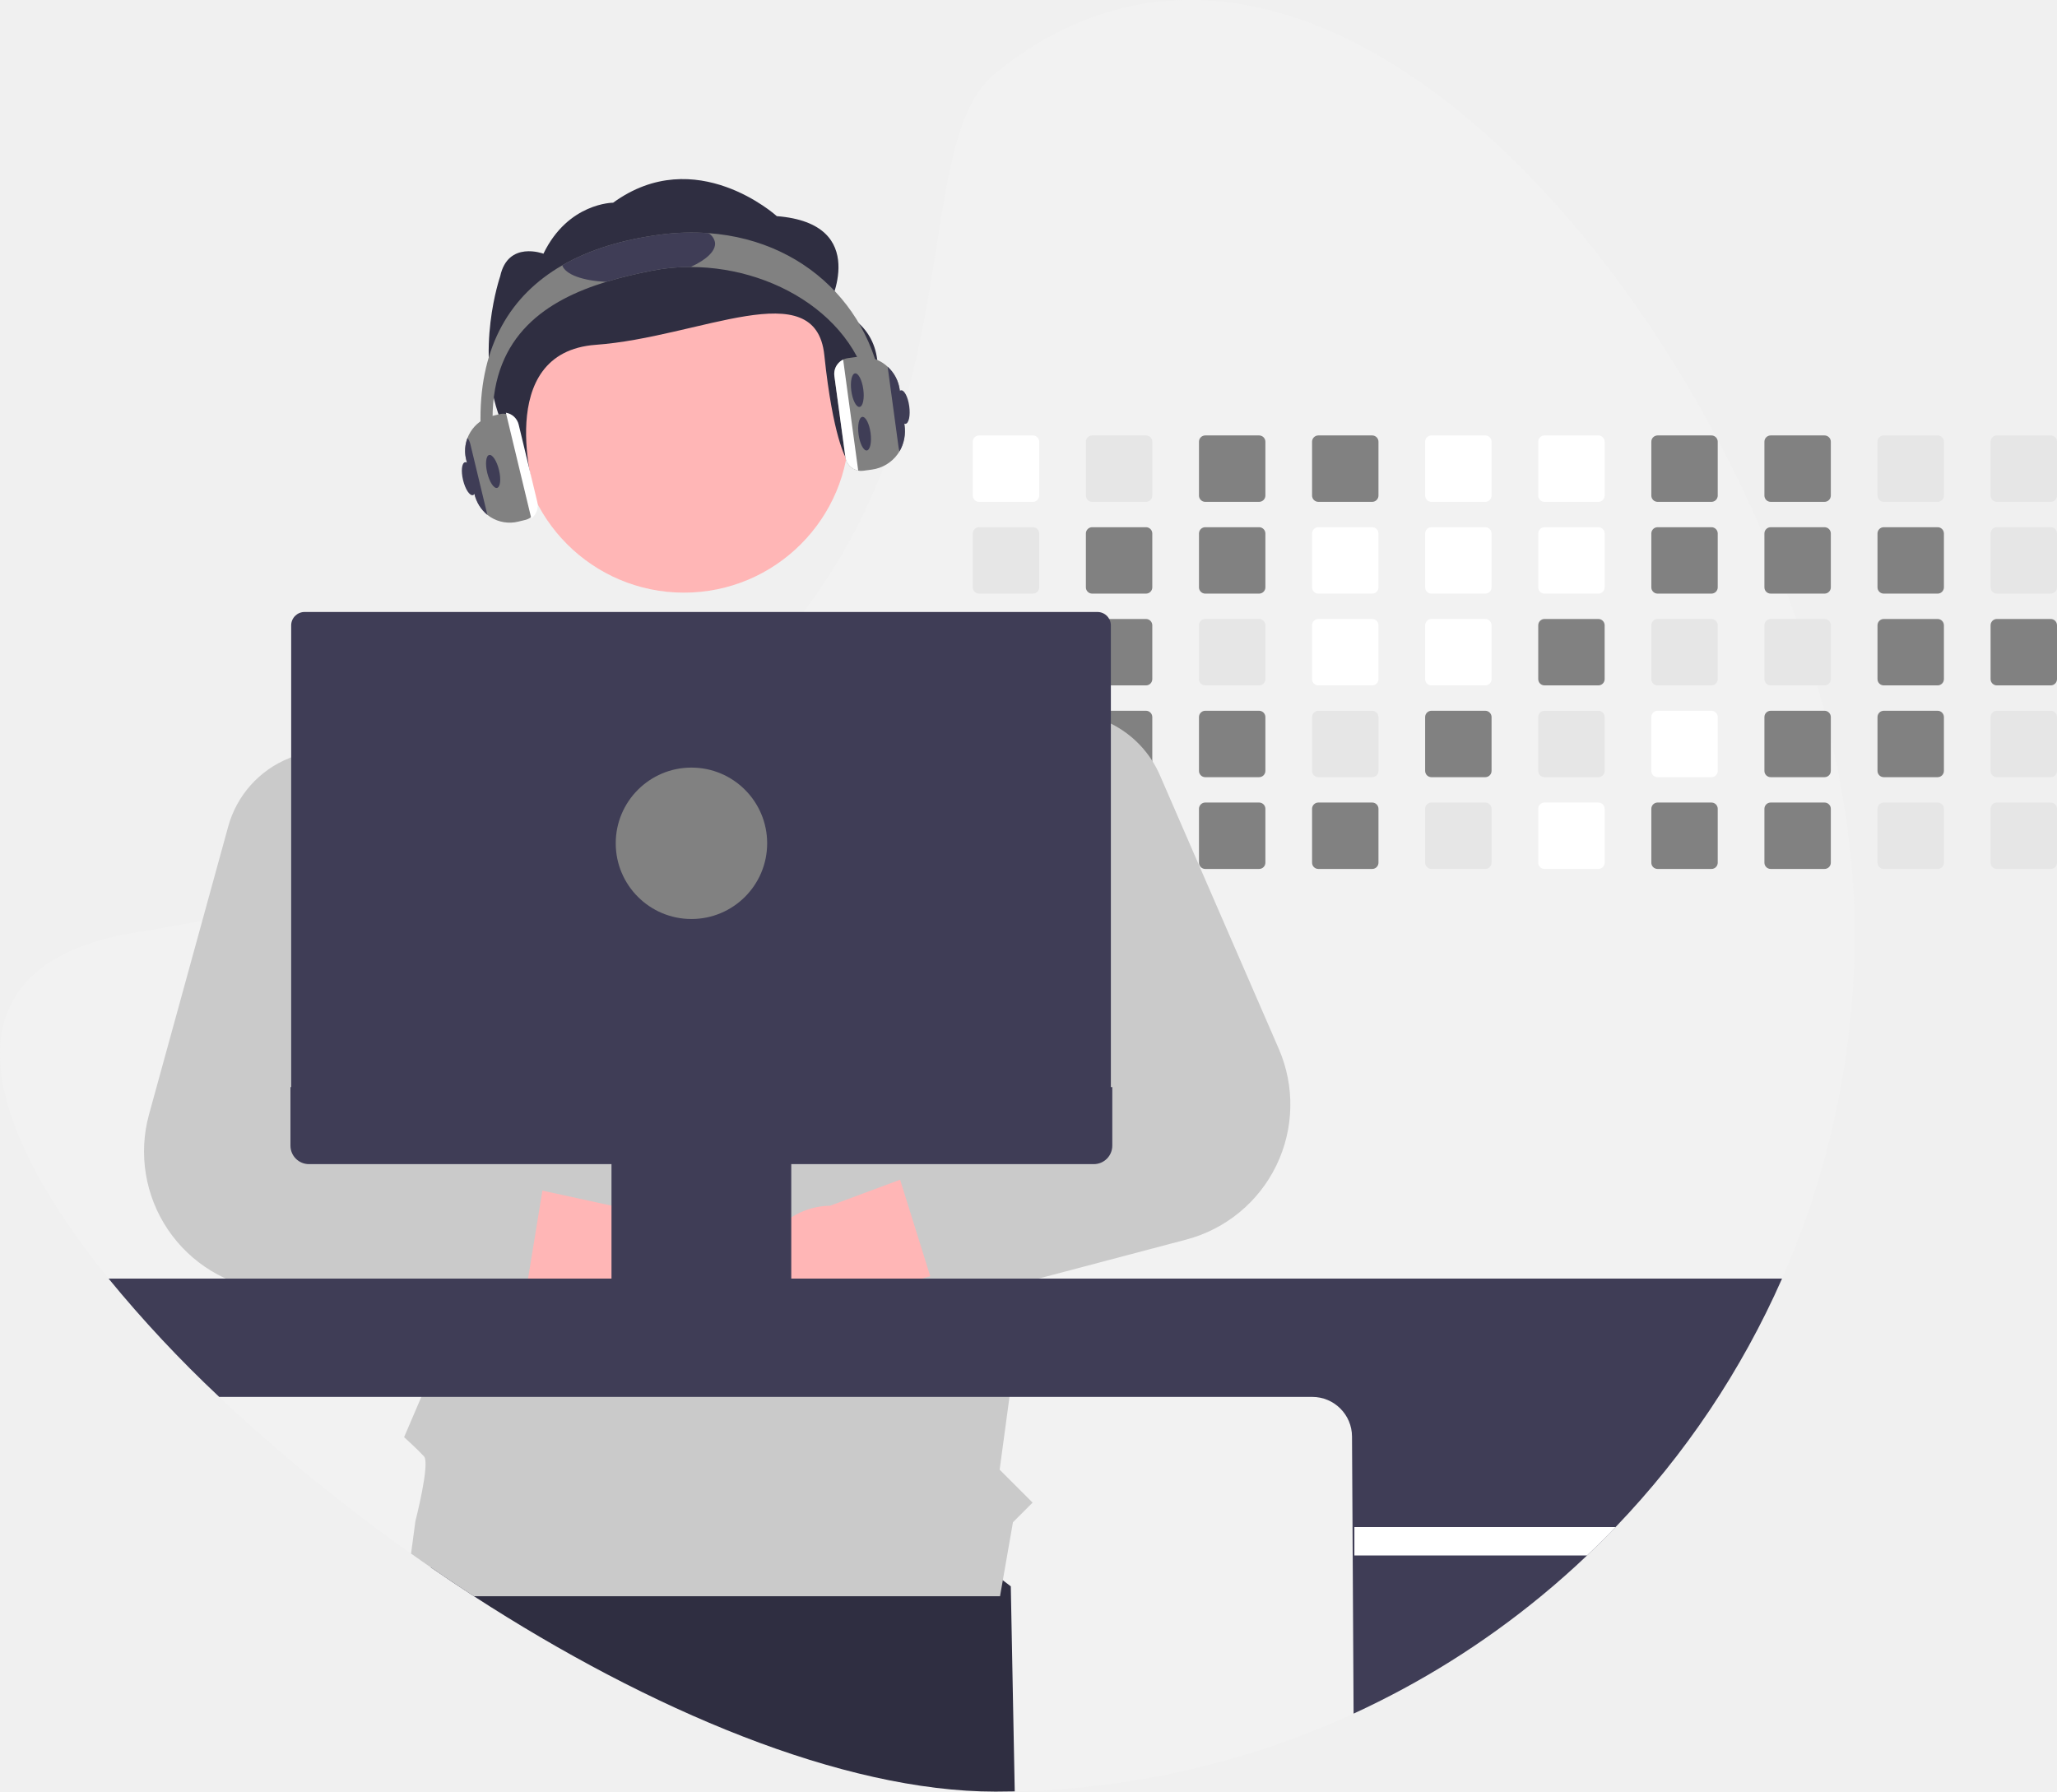
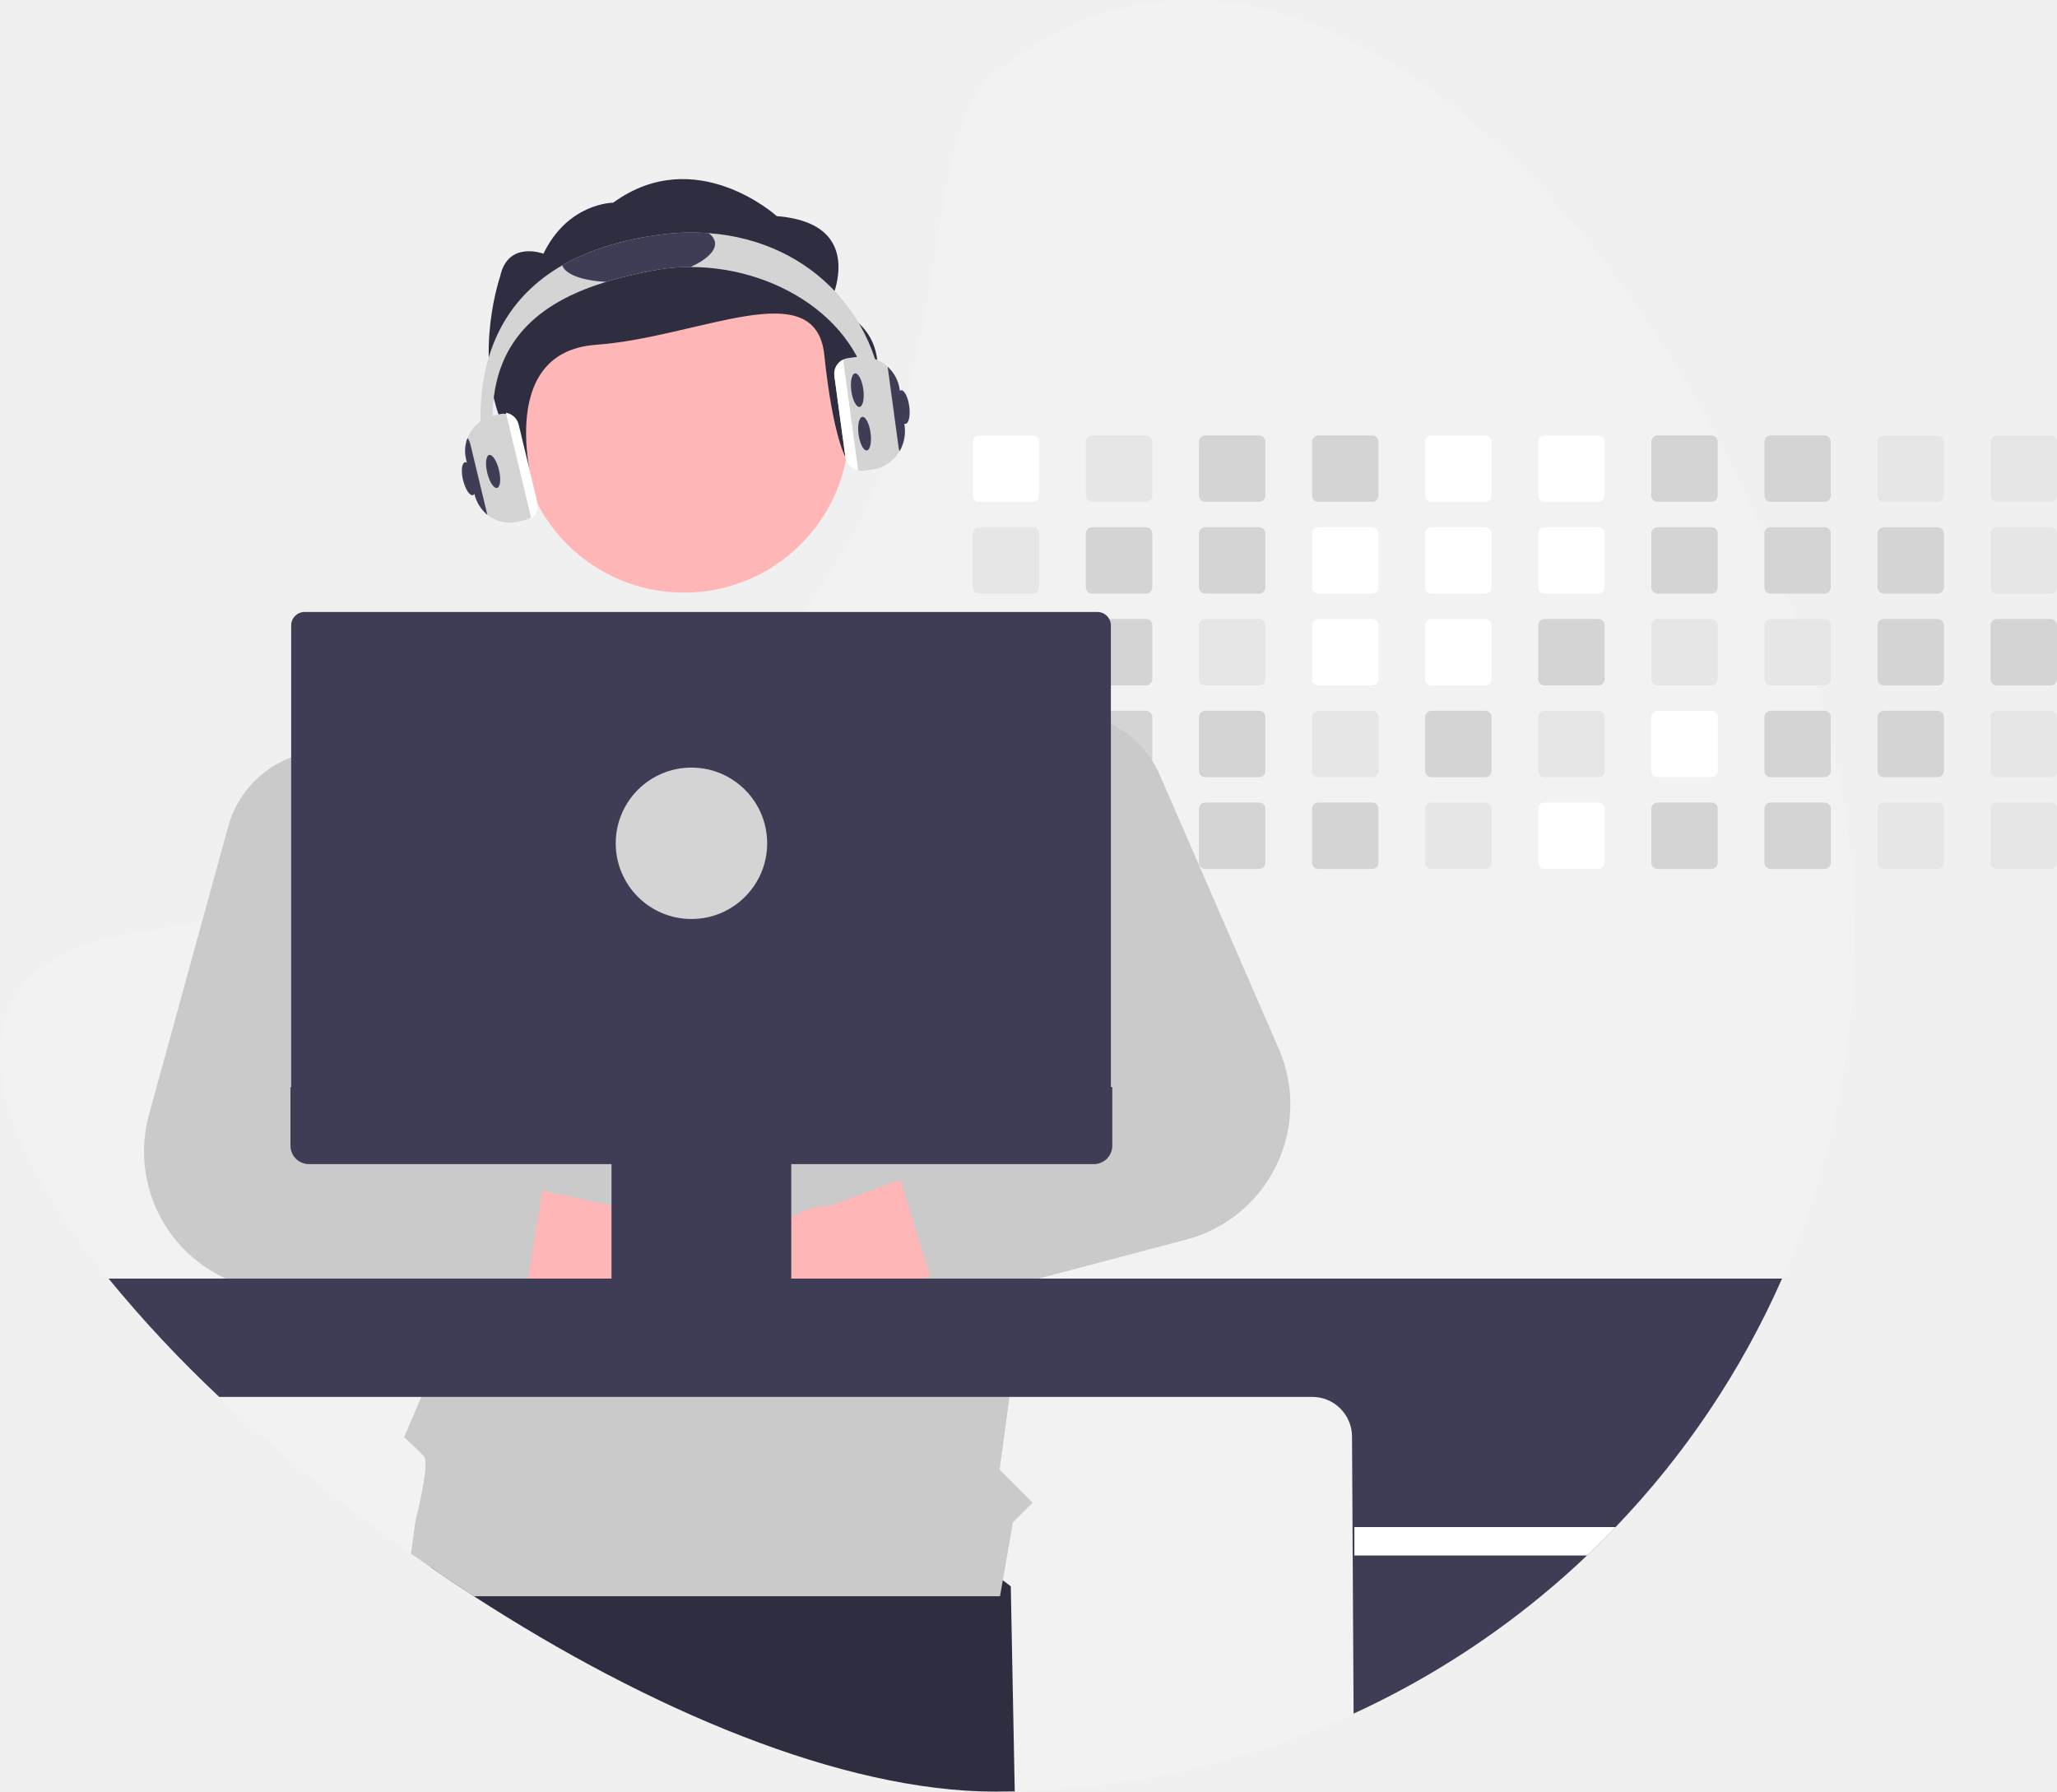
<svg xmlns="http://www.w3.org/2000/svg" data-name="Layer 1" width="850.538" height="740.83" viewBox="0 0 850.538 740.83">
  <path d="M941.609,465.125a354.21,354.21,0,0,1-98.85,245.9q-5.745,6.015-11.8,11.74-9.225,8.775-19.07,16.87a353.934,353.934,0,0,1-217.58,80.69q-3.975.09-7.98.09c-63.43,0-143.21-33.88-215.61-80.78q-8.985-5.82-17.81-11.91-4.125-2.82-8.21-5.72a730.43,730.43,0,0,1-79.32-64.8,514.116,514.116,0,0,1-45.75-48.92c-55.63-68.62-67.9-130.45,11.41-143.16q14.085-2.25,27.34-4.81,19.2-3.69,36.75-7.97,23.64-5.745,44.42-12.46,6.99-2.25,13.66-4.59c65.74-23.09,109.74-53.2,139.69-85.87q7.62-8.295,14.05-16.79a236.055,236.055,0,0,0,17.83-27.12,254.898,254.898,0,0,0,18.41-41.05l.27-.78c23.83-68.74,16.58-132.5,42.87-153.84,112.38-91.23,252.29,38.69,317.96,191.9q4.965,11.58,9.34,23.3,1.965,5.235,3.79,10.49,4.8,13.695,8.71,27.46,1.5,5.25,2.86,10.49c.97,3.77,1.9,7.53,2.76,11.29C938.139,412.305,941.609,439.455,941.609,465.125Z" transform="translate(-174.731 -79.58524)" fill="#f2f2f2" />
  <path d="M594.309,820.325q-3.975.09-7.98.09c-63.43,0-143.21-33.88-215.61-80.78q-8.985-5.82-17.81-11.91l5.16-31.4,156.21-20.74,78.4,59.95Z" transform="translate(-174.731 -79.58524)" fill="#2f2e41" />
  <path d="M601.829,259.635h-22.26a2.601,2.601,0,0,0-2.6,2.6v22.27a2.593,2.593,0,0,0,2.6,2.59h22.26a2.599,2.599,0,0,0,2.6-2.59v-22.27A2.608,2.608,0,0,0,601.829,259.635Z" transform="translate(-174.731 -79.58524)" fill="#fff" />
  <path d="M601.829,297.585h-22.26a2.601,2.601,0,0,0-2.6,2.6v22.27a2.593,2.593,0,0,0,2.6,2.59h22.26a2.599,2.599,0,0,0,2.6-2.59v-22.27A2.608,2.608,0,0,0,601.829,297.585Z" transform="translate(-174.731 -79.58524)" fill="#e6e6e6" />
  <path d="M601.829,335.535h-22.26a2.601,2.601,0,0,0-2.6,2.6v22.26a2.595,2.595,0,0,0,2.6,2.6h22.26a2.601,2.601,0,0,0,2.6-2.6v-22.26A2.608,2.608,0,0,0,601.829,335.535Z" transform="translate(-174.731 -79.58524)" fill="#e6e6e6" />
  <path d="M604.389,375.625a2.617,2.617,0,0,0-2.56-2.14h-22.26a2.601,2.601,0,0,0-2.6,2.6v22.26a2.595,2.595,0,0,0,2.6,2.6h22.26a2.601,2.601,0,0,0,2.6-2.6v-22.26A2.313,2.313,0,0,0,604.389,375.625Z" transform="translate(-174.731 -79.58524)" fill="#e6e6e6" />
  <path d="M602.839,411.635a2.634,2.634,0,0,0-1.01-.2h-22.26a2.595,2.595,0,0,0-2.6,2.6v22.26a2.588,2.588,0,0,0,2.6,2.6h22.26a2.601,2.601,0,0,0,2.6-2.6v-22.26A2.616,2.616,0,0,0,602.839,411.635Z" transform="translate(-174.731 -79.58524)" fill="#e6e6e6" />
  <path d="M648.589,259.635h-22.26a2.601,2.601,0,0,0-2.6,2.6v22.27a2.593,2.593,0,0,0,2.6,2.59h22.26a2.599,2.599,0,0,0,2.6-2.59v-22.27A2.608,2.608,0,0,0,648.589,259.635Z" transform="translate(-174.731 -79.58524)" fill="#e6e6e6" />
-   <path d="M648.589,297.585h-22.26a2.601,2.601,0,0,0-2.6,2.6v22.27a2.593,2.593,0,0,0,2.6,2.59h22.26a2.599,2.599,0,0,0,2.6-2.59v-22.27A2.608,2.608,0,0,0,648.589,297.585Z" transform="translate(-174.731 -79.58524)" fill="#818181" />
-   <path d="M648.589,335.535h-22.26a2.601,2.601,0,0,0-2.6,2.6v22.26a2.595,2.595,0,0,0,2.6,2.6h22.26a2.601,2.601,0,0,0,2.6-2.6v-22.26A2.608,2.608,0,0,0,648.589,335.535Z" transform="translate(-174.731 -79.58524)" fill="#818181" />
-   <path d="M648.589,373.485h-22.26a2.593,2.593,0,0,0-2.46,1.78,2.478,2.478,0,0,0-.14.82v22.26a2.595,2.595,0,0,0,2.6,2.6h22.26a2.601,2.601,0,0,0,2.6-2.6v-22.26A2.608,2.608,0,0,0,648.589,373.485Z" transform="translate(-174.731 -79.58524)" fill="#818181" />
+   <path d="M648.589,297.585h-22.26a2.601,2.601,0,0,0-2.6,2.6v22.27a2.593,2.593,0,0,0,2.6,2.59h22.26a2.599,2.599,0,0,0,2.6-2.59v-22.27A2.608,2.608,0,0,0,648.589,297.585Z" transform="translate(-174.731 -79.58524)" fill="#d4d4d4" />
+   <path d="M648.589,335.535h-22.26a2.601,2.601,0,0,0-2.6,2.6v22.26a2.595,2.595,0,0,0,2.6,2.6h22.26a2.601,2.601,0,0,0,2.6-2.6v-22.26A2.608,2.608,0,0,0,648.589,335.535Z" transform="translate(-174.731 -79.58524)" fill="#d4d4d4" />
+   <path d="M648.589,373.485h-22.26a2.593,2.593,0,0,0-2.46,1.78,2.478,2.478,0,0,0-.14.82v22.26a2.595,2.595,0,0,0,2.6,2.6h22.26a2.601,2.601,0,0,0,2.6-2.6v-22.26A2.608,2.608,0,0,0,648.589,373.485Z" transform="translate(-174.731 -79.58524)" fill="#d4d4d4" />
  <path d="M648.589,411.435h-22.26a2.595,2.595,0,0,0-2.6,2.6v22.26a2.595,2.595,0,0,0,2.6,2.6h22.26a2.601,2.601,0,0,0,2.6-2.6v-22.26A2.601,2.601,0,0,0,648.589,411.435Z" transform="translate(-174.731 -79.58524)" fill="#e6e6e6" />
-   <path d="M695.349,259.635h-22.26a2.601,2.601,0,0,0-2.6,2.6v22.27a2.593,2.593,0,0,0,2.6,2.59h22.26a2.599,2.599,0,0,0,2.6-2.59v-22.27A2.608,2.608,0,0,0,695.349,259.635Z" transform="translate(-174.731 -79.58524)" fill="#818181" />
-   <path d="M695.349,297.585h-22.26a2.601,2.601,0,0,0-2.6,2.6v22.27a2.593,2.593,0,0,0,2.6,2.59h22.26a2.599,2.599,0,0,0,2.6-2.59v-22.27A2.608,2.608,0,0,0,695.349,297.585Z" transform="translate(-174.731 -79.58524)" fill="#818181" />
+   <path d="M695.349,259.635h-22.26a2.601,2.601,0,0,0-2.6,2.6v22.27a2.593,2.593,0,0,0,2.6,2.59h22.26a2.599,2.599,0,0,0,2.6-2.59v-22.27A2.608,2.608,0,0,0,695.349,259.635Z" transform="translate(-174.731 -79.58524)" fill="#d4d4d4" />
+   <path d="M695.349,297.585h-22.26a2.601,2.601,0,0,0-2.6,2.6v22.27a2.593,2.593,0,0,0,2.6,2.59h22.26a2.599,2.599,0,0,0,2.6-2.59v-22.27A2.608,2.608,0,0,0,695.349,297.585Z" transform="translate(-174.731 -79.58524)" fill="#d4d4d4" />
  <path d="M695.349,335.535h-22.26a2.601,2.601,0,0,0-2.6,2.6v22.26a2.595,2.595,0,0,0,2.6,2.6h22.26a2.601,2.601,0,0,0,2.6-2.6v-22.26A2.608,2.608,0,0,0,695.349,335.535Z" transform="translate(-174.731 -79.58524)" fill="#e6e6e6" />
-   <path d="M695.349,373.485h-22.26a2.601,2.601,0,0,0-2.6,2.6v22.26a2.595,2.595,0,0,0,2.6,2.6h22.26a2.601,2.601,0,0,0,2.6-2.6v-22.26A2.608,2.608,0,0,0,695.349,373.485Z" transform="translate(-174.731 -79.58524)" fill="#818181" />
-   <path d="M695.349,411.435h-22.26a2.595,2.595,0,0,0-2.6,2.6v22.26a2.595,2.595,0,0,0,2.6,2.6h22.26a2.601,2.601,0,0,0,2.6-2.6v-22.26A2.601,2.601,0,0,0,695.349,411.435Z" transform="translate(-174.731 -79.58524)" fill="#818181" />
-   <path d="M742.109,259.635h-22.26a2.601,2.601,0,0,0-2.6,2.6v22.27a2.593,2.593,0,0,0,2.6,2.59h22.26a2.599,2.599,0,0,0,2.6-2.59v-22.27A2.608,2.608,0,0,0,742.109,259.635Z" transform="translate(-174.731 -79.58524)" fill="#818181" />
+   <path d="M695.349,373.485h-22.26a2.601,2.601,0,0,0-2.6,2.6v22.26a2.595,2.595,0,0,0,2.6,2.6h22.26a2.601,2.601,0,0,0,2.6-2.6v-22.26A2.608,2.608,0,0,0,695.349,373.485Z" transform="translate(-174.731 -79.58524)" fill="#d4d4d4" />
+   <path d="M695.349,411.435h-22.26a2.595,2.595,0,0,0-2.6,2.6v22.26a2.595,2.595,0,0,0,2.6,2.6h22.26a2.601,2.601,0,0,0,2.6-2.6v-22.26A2.601,2.601,0,0,0,695.349,411.435Z" transform="translate(-174.731 -79.58524)" fill="#d4d4d4" />
+   <path d="M742.109,259.635h-22.26a2.601,2.601,0,0,0-2.6,2.6v22.27a2.593,2.593,0,0,0,2.6,2.59h22.26a2.599,2.599,0,0,0,2.6-2.59v-22.27A2.608,2.608,0,0,0,742.109,259.635Z" transform="translate(-174.731 -79.58524)" fill="#d4d4d4" />
  <path d="M742.109,297.585h-22.26a2.601,2.601,0,0,0-2.6,2.6v22.27a2.593,2.593,0,0,0,2.6,2.59h22.26a2.599,2.599,0,0,0,2.6-2.59v-22.27A2.608,2.608,0,0,0,742.109,297.585Z" transform="translate(-174.731 -79.58524)" fill="#fff" />
  <path d="M742.109,335.535h-22.26a2.601,2.601,0,0,0-2.6,2.6v22.26a2.595,2.595,0,0,0,2.6,2.6h22.26a2.601,2.601,0,0,0,2.6-2.6v-22.26A2.608,2.608,0,0,0,742.109,335.535Z" transform="translate(-174.731 -79.58524)" fill="#fff" />
  <path d="M742.109,373.485h-22.26a2.601,2.601,0,0,0-2.6,2.6v22.26a2.595,2.595,0,0,0,2.6,2.6h22.26a2.601,2.601,0,0,0,2.6-2.6v-22.26A2.608,2.608,0,0,0,742.109,373.485Z" transform="translate(-174.731 -79.58524)" fill="#e6e6e6" />
-   <path d="M742.109,411.435h-22.26a2.595,2.595,0,0,0-2.6,2.6v22.26a2.595,2.595,0,0,0,2.6,2.6h22.26a2.601,2.601,0,0,0,2.6-2.6v-22.26A2.601,2.601,0,0,0,742.109,411.435Z" transform="translate(-174.731 -79.58524)" fill="#818181" />
+   <path d="M742.109,411.435h-22.26a2.595,2.595,0,0,0-2.6,2.6v22.26a2.595,2.595,0,0,0,2.6,2.6h22.26a2.601,2.601,0,0,0,2.6-2.6v-22.26A2.601,2.601,0,0,0,742.109,411.435Z" transform="translate(-174.731 -79.58524)" fill="#d4d4d4" />
  <path d="M788.869,259.635h-22.27a2.599,2.599,0,0,0-2.59,2.6v22.27a2.591,2.591,0,0,0,2.59,2.59h22.27a2.599,2.599,0,0,0,2.6-2.59v-22.27A2.608,2.608,0,0,0,788.869,259.635Z" transform="translate(-174.731 -79.58524)" fill="#fff" />
  <path d="M788.869,297.585h-22.27a2.599,2.599,0,0,0-2.59,2.6v22.27a2.59,2.59,0,0,0,2.59,2.59h22.27a2.599,2.599,0,0,0,2.6-2.59v-22.27A2.608,2.608,0,0,0,788.869,297.585Z" transform="translate(-174.731 -79.58524)" fill="#fff" />
  <path d="M788.869,335.535h-22.27a2.599,2.599,0,0,0-2.59,2.6v22.26a2.593,2.593,0,0,0,2.59,2.6h22.27a2.601,2.601,0,0,0,2.6-2.6v-22.26A2.608,2.608,0,0,0,788.869,335.535Z" transform="translate(-174.731 -79.58524)" fill="#fff" />
-   <path d="M788.869,373.485h-22.27a2.599,2.599,0,0,0-2.59,2.6v22.26a2.593,2.593,0,0,0,2.59,2.6h22.27a2.601,2.601,0,0,0,2.6-2.6v-22.26A2.608,2.608,0,0,0,788.869,373.485Z" transform="translate(-174.731 -79.58524)" fill="#818181" />
+   <path d="M788.869,373.485h-22.27a2.599,2.599,0,0,0-2.59,2.6v22.26a2.593,2.593,0,0,0,2.59,2.6h22.27a2.601,2.601,0,0,0,2.6-2.6v-22.26A2.608,2.608,0,0,0,788.869,373.485Z" transform="translate(-174.731 -79.58524)" fill="#d4d4d4" />
  <path d="M788.869,411.435h-22.27a2.593,2.593,0,0,0-2.59,2.6v22.26a2.593,2.593,0,0,0,2.59,2.6h22.27a2.601,2.601,0,0,0,2.6-2.6v-22.26A2.601,2.601,0,0,0,788.869,411.435Z" transform="translate(-174.731 -79.58524)" fill="#e6e6e6" />
  <path d="M835.629,259.635h-22.27a2.599,2.599,0,0,0-2.59,2.6v22.27a2.591,2.591,0,0,0,2.59,2.59h22.27a2.599,2.599,0,0,0,2.6-2.59v-22.27A2.608,2.608,0,0,0,835.629,259.635Z" transform="translate(-174.731 -79.58524)" fill="#fff" />
  <path d="M835.629,297.585h-22.27a2.599,2.599,0,0,0-2.59,2.6v22.27a2.59,2.59,0,0,0,2.59,2.59h22.27a2.599,2.599,0,0,0,2.6-2.59v-22.27A2.608,2.608,0,0,0,835.629,297.585Z" transform="translate(-174.731 -79.58524)" fill="#fff" />
-   <path d="M835.629,335.535h-22.27a2.599,2.599,0,0,0-2.59,2.6v22.26a2.593,2.593,0,0,0,2.59,2.6h22.27a2.601,2.601,0,0,0,2.6-2.6v-22.26A2.608,2.608,0,0,0,835.629,335.535Z" transform="translate(-174.731 -79.58524)" fill="#818181" />
+   <path d="M835.629,335.535h-22.27a2.599,2.599,0,0,0-2.59,2.6v22.26a2.593,2.593,0,0,0,2.59,2.6h22.27a2.601,2.601,0,0,0,2.6-2.6v-22.26A2.608,2.608,0,0,0,835.629,335.535Z" transform="translate(-174.731 -79.58524)" fill="#d4d4d4" />
  <path d="M835.629,373.485h-22.27a2.599,2.599,0,0,0-2.59,2.6v22.26a2.593,2.593,0,0,0,2.59,2.6h22.27a2.601,2.601,0,0,0,2.6-2.6v-22.26A2.608,2.608,0,0,0,835.629,373.485Z" transform="translate(-174.731 -79.58524)" fill="#e6e6e6" />
  <path d="M835.629,411.435h-22.27a2.593,2.593,0,0,0-2.59,2.6v22.26a2.593,2.593,0,0,0,2.59,2.6h22.27a2.601,2.601,0,0,0,2.6-2.6v-22.26A2.601,2.601,0,0,0,835.629,411.435Z" transform="translate(-174.731 -79.58524)" fill="#fff" />
-   <path d="M882.389,259.635h-22.27a2.599,2.599,0,0,0-2.59,2.6v22.27a2.591,2.591,0,0,0,2.59,2.59h22.27a2.599,2.599,0,0,0,2.6-2.59v-22.27A2.608,2.608,0,0,0,882.389,259.635Z" transform="translate(-174.731 -79.58524)" fill="#818181" />
-   <path d="M882.389,297.585h-22.27a2.599,2.599,0,0,0-2.59,2.6v22.27a2.59,2.59,0,0,0,2.59,2.59h22.27a2.599,2.599,0,0,0,2.6-2.59v-22.27A2.608,2.608,0,0,0,882.389,297.585Z" transform="translate(-174.731 -79.58524)" fill="#818181" />
+   <path d="M882.389,259.635h-22.27a2.599,2.599,0,0,0-2.59,2.6v22.27a2.591,2.591,0,0,0,2.59,2.59h22.27a2.599,2.599,0,0,0,2.6-2.59v-22.27A2.608,2.608,0,0,0,882.389,259.635Z" transform="translate(-174.731 -79.58524)" fill="#d4d4d4" />
+   <path d="M882.389,297.585h-22.27a2.599,2.599,0,0,0-2.59,2.6v22.27a2.59,2.59,0,0,0,2.59,2.59h22.27a2.599,2.599,0,0,0,2.6-2.59v-22.27A2.608,2.608,0,0,0,882.389,297.585Z" transform="translate(-174.731 -79.58524)" fill="#d4d4d4" />
  <path d="M882.389,335.535h-22.27a2.599,2.599,0,0,0-2.59,2.6v22.26a2.593,2.593,0,0,0,2.59,2.6h22.27a2.601,2.601,0,0,0,2.6-2.6v-22.26A2.608,2.608,0,0,0,882.389,335.535Z" transform="translate(-174.731 -79.58524)" fill="#e6e6e6" />
  <path d="M882.389,373.485h-22.27a2.599,2.599,0,0,0-2.59,2.6v22.26a2.593,2.593,0,0,0,2.59,2.6h22.27a2.601,2.601,0,0,0,2.6-2.6v-22.26A2.608,2.608,0,0,0,882.389,373.485Z" transform="translate(-174.731 -79.58524)" fill="#fff" />
-   <path d="M882.389,411.435h-22.27a2.593,2.593,0,0,0-2.59,2.6v22.26a2.593,2.593,0,0,0,2.59,2.6h22.27a2.601,2.601,0,0,0,2.6-2.6v-22.26A2.601,2.601,0,0,0,882.389,411.435Z" transform="translate(-174.731 -79.58524)" fill="#818181" />
-   <path d="M929.149,259.635h-22.27a2.599,2.599,0,0,0-2.59,2.6v22.27a2.591,2.591,0,0,0,2.59,2.59h22.27a2.599,2.599,0,0,0,2.6-2.59v-22.27A2.608,2.608,0,0,0,929.149,259.635Z" transform="translate(-174.731 -79.58524)" fill="#818181" />
-   <path d="M929.149,297.585h-22.27a2.599,2.599,0,0,0-2.59,2.6v22.27a2.59,2.59,0,0,0,2.59,2.59h22.27a2.599,2.599,0,0,0,2.6-2.59v-22.27A2.608,2.608,0,0,0,929.149,297.585Z" transform="translate(-174.731 -79.58524)" fill="#818181" />
+   <path d="M882.389,411.435h-22.27a2.593,2.593,0,0,0-2.59,2.6v22.26a2.593,2.593,0,0,0,2.59,2.6h22.27a2.601,2.601,0,0,0,2.6-2.6v-22.26A2.601,2.601,0,0,0,882.389,411.435Z" transform="translate(-174.731 -79.58524)" fill="#d4d4d4" />
+   <path d="M929.149,259.635h-22.27a2.599,2.599,0,0,0-2.59,2.6v22.27a2.591,2.591,0,0,0,2.59,2.59h22.27a2.599,2.599,0,0,0,2.6-2.59v-22.27A2.608,2.608,0,0,0,929.149,259.635Z" transform="translate(-174.731 -79.58524)" fill="#d4d4d4" />
+   <path d="M929.149,297.585h-22.27a2.599,2.599,0,0,0-2.59,2.6v22.27a2.59,2.59,0,0,0,2.59,2.59h22.27a2.599,2.599,0,0,0,2.6-2.59v-22.27A2.608,2.608,0,0,0,929.149,297.585Z" transform="translate(-174.731 -79.58524)" fill="#d4d4d4" />
  <path d="M929.149,335.535h-22.27a2.599,2.599,0,0,0-2.59,2.6v22.26a2.593,2.593,0,0,0,2.59,2.6h22.27a2.601,2.601,0,0,0,2.6-2.6v-22.26A2.608,2.608,0,0,0,929.149,335.535Z" transform="translate(-174.731 -79.58524)" fill="#e6e6e6" />
-   <path d="M929.149,373.485h-22.27a2.599,2.599,0,0,0-2.59,2.6v22.26a2.593,2.593,0,0,0,2.59,2.6h22.27a2.601,2.601,0,0,0,2.6-2.6v-22.26A2.608,2.608,0,0,0,929.149,373.485Z" transform="translate(-174.731 -79.58524)" fill="#818181" />
-   <path d="M929.149,411.435h-22.27a2.593,2.593,0,0,0-2.59,2.6v22.26a2.593,2.593,0,0,0,2.59,2.6h22.27a2.601,2.601,0,0,0,2.6-2.6v-22.26A2.601,2.601,0,0,0,929.149,411.435Z" transform="translate(-174.731 -79.58524)" fill="#818181" />
+   <path d="M929.149,373.485h-22.27a2.599,2.599,0,0,0-2.59,2.6v22.26a2.593,2.593,0,0,0,2.59,2.6h22.27a2.601,2.601,0,0,0,2.6-2.6v-22.26A2.608,2.608,0,0,0,929.149,373.485Z" transform="translate(-174.731 -79.58524)" fill="#d4d4d4" />
+   <path d="M929.149,411.435h-22.27a2.593,2.593,0,0,0-2.59,2.6v22.26a2.593,2.593,0,0,0,2.59,2.6h22.27a2.601,2.601,0,0,0,2.6-2.6v-22.26A2.601,2.601,0,0,0,929.149,411.435Z" transform="translate(-174.731 -79.58524)" fill="#d4d4d4" />
  <path d="M975.909,259.635h-22.27a2.599,2.599,0,0,0-2.59,2.6v22.27a2.591,2.591,0,0,0,2.59,2.59h22.27a2.599,2.599,0,0,0,2.6-2.59v-22.27A2.608,2.608,0,0,0,975.909,259.635Z" transform="translate(-174.731 -79.58524)" fill="#e6e6e6" />
-   <path d="M975.909,297.585h-22.27a2.599,2.599,0,0,0-2.59,2.6v22.27a2.59,2.59,0,0,0,2.59,2.59h22.27a2.599,2.599,0,0,0,2.6-2.59v-22.27A2.608,2.608,0,0,0,975.909,297.585Z" transform="translate(-174.731 -79.58524)" fill="#818181" />
-   <path d="M975.909,335.535h-22.27a2.599,2.599,0,0,0-2.59,2.6v22.26a2.593,2.593,0,0,0,2.59,2.6h22.27a2.601,2.601,0,0,0,2.6-2.6v-22.26A2.608,2.608,0,0,0,975.909,335.535Z" transform="translate(-174.731 -79.58524)" fill="#818181" />
-   <path d="M975.909,373.485h-22.27a2.599,2.599,0,0,0-2.59,2.6v22.26a2.593,2.593,0,0,0,2.59,2.6h22.27a2.601,2.601,0,0,0,2.6-2.6v-22.26A2.608,2.608,0,0,0,975.909,373.485Z" transform="translate(-174.731 -79.58524)" fill="#818181" />
+   <path d="M975.909,297.585h-22.27a2.599,2.599,0,0,0-2.59,2.6v22.27a2.59,2.59,0,0,0,2.59,2.59h22.27a2.599,2.599,0,0,0,2.6-2.59v-22.27A2.608,2.608,0,0,0,975.909,297.585Z" transform="translate(-174.731 -79.58524)" fill="#d4d4d4" />
+   <path d="M975.909,335.535h-22.27a2.599,2.599,0,0,0-2.59,2.6v22.26a2.593,2.593,0,0,0,2.59,2.6h22.27a2.601,2.601,0,0,0,2.6-2.6v-22.26A2.608,2.608,0,0,0,975.909,335.535Z" transform="translate(-174.731 -79.58524)" fill="#d4d4d4" />
+   <path d="M975.909,373.485h-22.27a2.599,2.599,0,0,0-2.59,2.6v22.26a2.593,2.593,0,0,0,2.59,2.6h22.27a2.601,2.601,0,0,0,2.6-2.6v-22.26A2.608,2.608,0,0,0,975.909,373.485Z" transform="translate(-174.731 -79.58524)" fill="#d4d4d4" />
  <path d="M975.909,411.435h-22.27a2.593,2.593,0,0,0-2.59,2.6v22.26a2.593,2.593,0,0,0,2.59,2.6h22.27a2.601,2.601,0,0,0,2.6-2.6v-22.26A2.601,2.601,0,0,0,975.909,411.435Z" transform="translate(-174.731 -79.58524)" fill="#e6e6e6" />
  <path d="M1022.669,259.635h-22.27a2.599,2.599,0,0,0-2.59,2.6v22.27a2.591,2.591,0,0,0,2.59,2.59h22.27a2.599,2.599,0,0,0,2.6-2.59v-22.27A2.608,2.608,0,0,0,1022.669,259.635Z" transform="translate(-174.731 -79.58524)" fill="#e6e6e6" />
  <path d="M1022.669,297.585h-22.27a2.599,2.599,0,0,0-2.59,2.6v22.27a2.591,2.591,0,0,0,2.59,2.59h22.27a2.599,2.599,0,0,0,2.6-2.59v-22.27A2.608,2.608,0,0,0,1022.669,297.585Z" transform="translate(-174.731 -79.58524)" fill="#e6e6e6" />
-   <path d="M1022.669,335.535h-22.27a2.599,2.599,0,0,0-2.59,2.6v22.26a2.593,2.593,0,0,0,2.59,2.6h22.27a2.601,2.601,0,0,0,2.6-2.6v-22.26A2.608,2.608,0,0,0,1022.669,335.535Z" transform="translate(-174.731 -79.58524)" fill="#818181" />
+   <path d="M1022.669,335.535h-22.27a2.599,2.599,0,0,0-2.59,2.6v22.26a2.593,2.593,0,0,0,2.59,2.6h22.27a2.601,2.601,0,0,0,2.6-2.6v-22.26A2.608,2.608,0,0,0,1022.669,335.535Z" transform="translate(-174.731 -79.58524)" fill="#d4d4d4" />
  <path d="M1022.669,373.485h-22.27a2.599,2.599,0,0,0-2.59,2.6v22.26a2.593,2.593,0,0,0,2.59,2.6h22.27a2.601,2.601,0,0,0,2.6-2.6v-22.26A2.608,2.608,0,0,0,1022.669,373.485Z" transform="translate(-174.731 -79.58524)" fill="#e6e6e6" />
  <path d="M1022.669,411.435h-22.27a2.593,2.593,0,0,0-2.59,2.6v22.26a2.593,2.593,0,0,0,2.59,2.6h22.27a2.601,2.601,0,0,0,2.6-2.6v-22.26A2.601,2.601,0,0,0,1022.669,411.435Z" transform="translate(-174.731 -79.58524)" fill="#e6e6e6" />
  <polygon points="336.095 660.051 335.475 660.051 336.005 659.981 336.095 660.051" fill="#2f2e41" />
  <circle id="b6132315-04e2-4cdb-a713-107c9cd58b0b" data-name="ab6171fa-7d69-4734-b81c-8dff60f9761b" cx="282.814" cy="176.733" r="68.322" fill="#ffb6b6" />
-   <path id="f4304bdd-ba2d-4fff-b404-410205410c5d-361" data-name="bf427902-b9bf-4946-b5d7-5c1c7e04535e" d="M517.377,206.226s17.869-34.161-21.444-37.266c0,0-33.515-30.402-67.676-5.558,0,0-18.633,0-28.823,21.086,0,0-14.655-5.558-17.876,9.317,0,0-10.723,31.055,0,59.005,10.723,27.95,14.285,31.055,14.285,31.055s-17.621-58.598,25.27-61.704,90.887-29.909,94.461,4.251,8.953,42.578,8.953,42.578S558.479,220.201,517.377,206.226Z" transform="translate(-174.731 -79.58524)" fill="#2f2e41" />
+   <path id="f4304bdd-ba2d-4fff-b404-410205410c5d-146" data-name="bf427902-b9bf-4946-b5d7-5c1c7e04535e" d="M517.377,206.226s17.869-34.161-21.444-37.266c0,0-33.515-30.402-67.676-5.558,0,0-18.633,0-28.823,21.086,0,0-14.655-5.558-17.876,9.317,0,0-10.723,31.055,0,59.005,10.723,27.95,14.285,31.055,14.285,31.055s-17.621-58.598,25.27-61.704,90.887-29.909,94.461,4.251,8.953,42.578,8.953,42.578S558.479,220.201,517.377,206.226Z" transform="translate(-174.731 -79.58524)" fill="#2f2e41" />
  <path d="M634.279,424.695l-.22,1.16-2.47,13.04-17.07,90.2-1.01,5.31-2.12,11.23-2.9,15.32-6.43,33.95-1.84,9.73-.69,3.65-.24,1.28-1.91,10.07-.58,3.04-4.66,34.53-4.07,30.09,13.62,13.62-8.12,8.12-5.33,30.53.01.07H370.719q-13.2-8.55-26.02-17.63l1.79-13.4s6.16-23.93,3.57-26.79c-2.58-2.86-8.24-7.97-8.24-7.97l7.13-16.64.99-2.31-1.66-34.43-.04-.83-.55-11.35-.07-1.46-.11-2.19-2.11-43.68-.04-.72-.64-13.24-.6-12.59-.26-5.31-2.57-53.13-1.74-36.08-1.52-31.41,6.11-2.07,65.35-22.21,27.07-35.19,56.34.42,27.58.21,46.02,42.68,10.47,5,.08.04,7.51,3.59,19.04,9.09,20.13,9.62,10.33,4.93Z" transform="translate(-174.731 -79.58524)" fill="#cacaca" />
  <path d="M443.84,637.136a30.286,30.286,0,0,1-40.664-22.43L296.617,599.588l37.043-41.902,95.511,20.78a30.45,30.45,0,0,1,14.669,58.67Z" transform="translate(-174.731 -79.58524)" fill="#ffb6b6" />
  <path d="M396.329,560.955a13.522,13.522,0,0,0-7.89-4.87l-43.72-9.09-4.49-.93a18.933,18.933,0,0,1-12.53-9.07,19.161,19.161,0,0,1-2.45-7.9,18.895,18.895,0,0,1,.89-7.48l15.15-45.65,9.83-29.62a41.792,41.792,0,0,0,2.09-11.05,43.349,43.349,0,0,0-9.07-28.89,42.693,42.693,0,0,0-49.01-13.64c-.25.09-.51.19-.76.29a42.583,42.583,0,0,0-25.31,28.41l-10.68,38.85-22.03,80.09a57.766,57.766,0,0,0,48.96,72.68l62.97,7.38,29.14,3.42a13.497,13.497,0,0,0,14.84-10.73,4.895,4.895,0,0,0,.11-.55l.7-4.32,5.93-36.38.06-.37A13.475,13.475,0,0,0,396.329,560.955Z" transform="translate(-174.731 -79.58524)" fill="#cacaca" />
  <path d="M511.714,638.302a30.286,30.286,0,0,0,37.094-27.94l103.362-29.994L609.588,544.109l-91.626,34.041a30.45,30.45,0,0,0-6.249,60.152Z" transform="translate(-174.731 -79.58524)" fill="#ffb6b6" />
  <path d="M703.489,513.275,654.329,400.135a42.819,42.819,0,0,0-20.27-21.35,43.356,43.356,0,0,0-8.78-3.2c-.47-.12-.94-.23-1.41-.32a42.132,42.132,0,0,0-19.48.36,42.814,42.814,0,0,0-27.34,21.73,1.004,1.004,0,0,0-.08.14,43.1,43.1,0,0,0-.37,38.85l.61,1.22,34.74,69.77a18.9,18.9,0,0,1-10.5,26.19l-2.44.88-43.88,15.85a13.497,13.497,0,0,0-8.33,16.79l.11.35,12.3,39.36c.06.18.12.36.19.54a7.054,7.054,0,0,0,.4.99,13.482,13.482,0,0,0,15.81,7.53l23.68-6.25,4.83-1.28,61.15-16.15a57.76,57.76,0,0,0,38.22-78.86Z" transform="translate(-174.731 -79.58524)" fill="#cacaca" />
  <path d="M219.629,608.285a514.116,514.116,0,0,0,45.75,48.92h451.97a16.446,16.446,0,0,1,16.42,16.43l.65,114.53a355.43,355.43,0,0,0,77.47-48.53q9.84-8.085,19.07-16.87,6.045-5.73,11.8-11.74a355.629,355.629,0,0,0,68.82-102.74Z" transform="translate(-174.731 -79.58524)" fill="#3f3d56" />
  <path d="M842.759,711.025q-5.745,6.015-11.8,11.74H734.749v-11.74Z" transform="translate(-174.731 -79.58524)" fill="#fff" />
  <path d="M633.379,335.535a5.538,5.538,0,0,0-4.87-2.9H300.669a5.555,5.555,0,0,0-5.54,5.55v196.22H634.059V338.185A5.385,5.385,0,0,0,633.379,335.535Z" transform="translate(-174.731 -79.58524)" fill="#3f3d56" />
  <path d="M294.832,529.092V553.306a7.644,7.644,0,0,0,7.644,7.644H427.573v47.787h-1.662a.993.993,0,0,0-.993.993v3.324a.993.993,0,0,0,.993.993h77.658a.993.993,0,0,0,.993-.993v-3.324a.993.993,0,0,0-.993-.993h-1.662V560.95H627.004a7.644,7.644,0,0,0,7.644-7.644V529.092Z" transform="translate(-174.731 -79.58524)" fill="#3f3d56" />
-   <circle cx="285.903" cy="348.704" r="31.306" fill="#818181" />
-   <path d="M540.399,252.585h-5c0-37.8-37.41-62.57-75.15-62.59a82.382,82.382,0,0,0-16.35,1.59c-6.06,1.21-12.35,2.66-18.53,4.55-24.37,7.47-46.97,21.91-46.97,56.45a78.591,78.591,0,0,0,2.54,19.88l-4.84,1.26a83.876,83.876,0,0,1-2.7-21.14c0-30.18,12.39-50.91,33.79-63.27,11.25-6.5,24.98-10.69,40.71-12.73a97.131,97.131,0,0,1,19.75-.6C511.049,179.105,540.399,212.385,540.399,252.585Z" transform="translate(-174.731 -79.58524)" fill="#818181" />
-   <path d="M548.729,255.355l-1.97-14.56a15.71,15.71,0,0,0-5-9.56,15.816,15.816,0,0,0-13.25-4l-3.13.43a6.524,6.524,0,0,0-4.35,2.53,6.548,6.548,0,0,0-1.29,4.87l4.55,33.54a6.577,6.577,0,0,0,5.3,5.57,6.154,6.154,0,0,0,1.22.12,6.499,6.499,0,0,0,.88-.06l3.5-.47a15.791,15.791,0,0,0,10.74-6.43c.27-.38.53-.77.77-1.17A16.748,16.748,0,0,0,548.729,255.355Z" transform="translate(-174.731 -79.58524)" fill="#818181" />
+   <circle cx="285.903" cy="348.704" r="31.306" fill="#d4d4d4" />
+   <path d="M540.399,252.585h-5c0-37.8-37.41-62.57-75.15-62.59a82.382,82.382,0,0,0-16.35,1.59c-6.06,1.21-12.35,2.66-18.53,4.55-24.37,7.47-46.97,21.91-46.97,56.45a78.591,78.591,0,0,0,2.54,19.88l-4.84,1.26a83.876,83.876,0,0,1-2.7-21.14c0-30.18,12.39-50.91,33.79-63.27,11.25-6.5,24.98-10.69,40.71-12.73a97.131,97.131,0,0,1,19.75-.6C511.049,179.105,540.399,212.385,540.399,252.585Z" transform="translate(-174.731 -79.58524)" fill="#d4d4d4" />
+   <path d="M548.729,255.355l-1.97-14.56a15.71,15.71,0,0,0-5-9.56,15.816,15.816,0,0,0-13.25-4l-3.13.43a6.524,6.524,0,0,0-4.35,2.53,6.548,6.548,0,0,0-1.29,4.87l4.55,33.54a6.577,6.577,0,0,0,5.3,5.57,6.154,6.154,0,0,0,1.22.12,6.499,6.499,0,0,0,.88-.06l3.5-.47a15.791,15.791,0,0,0,10.74-6.43c.27-.38.53-.77.77-1.17A16.748,16.748,0,0,0,548.729,255.355Z" transform="translate(-174.731 -79.58524)" fill="#d4d4d4" />
  <path d="M523.359,228.275a6.432,6.432,0,0,0-2.33,1.92,6.548,6.548,0,0,0-1.29,4.87l4.55,33.54a6.577,6.577,0,0,0,5.3,5.57Z" transform="translate(-174.731 -79.58524)" fill="#fff" />
  <path d="M548.729,255.355l-1.97-14.56a15.71,15.71,0,0,0-5-9.56l4.53,33.37a6.176,6.176,0,0,0,.41,1.56A16.748,16.748,0,0,0,548.729,255.355Z" transform="translate(-174.731 -79.58524)" fill="#3f3d56" />
  <ellipse cx="532.218" cy="258.909" rx="2.5" ry="7" transform="translate(-204.7047 -5.69071) rotate(-7.72549)" fill="#3f3d56" />
  <ellipse cx="529.218" cy="240.909" rx="2.5" ry="7" transform="translate(-202.3122 -6.25736) rotate(-7.72549)" fill="#3f3d56" />
  <ellipse cx="548.218" cy="247.909" rx="2.5" ry="7" transform="translate(-203.0808 -3.63971) rotate(-7.72549)" fill="#3f3d56" />
  <path d="M460.249,189.995a82.382,82.382,0,0,0-16.35,1.59c-6.06,1.21-12.35,2.66-18.53,4.55-9.65-.47-16.75-2.97-18.18-6.82,11.25-6.5,24.98-10.69,40.71-12.73a97.131,97.131,0,0,1,19.75-.6,5.727,5.727,0,0,1,2.72,3.82C470.839,183.285,466.869,186.985,460.249,189.995Z" transform="translate(-174.731 -79.58524)" fill="#3f3d56" />
-   <path d="M396.409,287.285l-7.7-32.01a6.024,6.024,0,0,0-4.88-4.55,6.733,6.733,0,0,0-1-.08,6.026,6.026,0,0,0-1.4.17l-2.98.72a14.904,14.904,0,0,0-10.99,17.96l3.45,14.36a15.845,15.845,0,0,0,5.34,8.62,14.045,14.045,0,0,0,1.36.97,14.809,14.809,0,0,0,11.37,1.84l2.97-.72a5.84,5.84,0,0,0,2.17-1.01A5.993,5.993,0,0,0,396.409,287.285Z" transform="translate(-174.731 -79.58524)" fill="#818181" />
+   <path d="M396.409,287.285l-7.7-32.01a6.024,6.024,0,0,0-4.88-4.55,6.733,6.733,0,0,0-1-.08,6.026,6.026,0,0,0-1.4.17l-2.98.72a14.904,14.904,0,0,0-10.99,17.96l3.45,14.36a15.845,15.845,0,0,0,5.34,8.62,14.045,14.045,0,0,0,1.36.97,14.809,14.809,0,0,0,11.37,1.84l2.97-.72a5.84,5.84,0,0,0,2.17-1.01A5.993,5.993,0,0,0,396.409,287.285Z" transform="translate(-174.731 -79.58524)" fill="#d4d4d4" />
  <ellipse cx="378.629" cy="274.523" rx="2.5" ry="7" transform="translate(-228.4506 16.61926) rotate(-13.53051)" fill="#3f3d56" />
  <ellipse cx="368.629" cy="277.523" rx="2.5" ry="7" transform="translate(-229.4301 14.36289) rotate(-13.53051)" fill="#3f3d56" />
  <path d="M396.899,287.165l-7.7-32.01a6.532,6.532,0,0,0-5.29-4.92l10.51,43.72A6.511,6.511,0,0,0,396.899,287.165Z" transform="translate(-174.731 -79.58524)" fill="#fff" />
  <path d="M369.199,263.155a6.476,6.476,0,0,0-1.17-2.45,14.725,14.725,0,0,0-.57,8.79l3.45,14.36a15.845,15.845,0,0,0,5.34,8.62Z" transform="translate(-174.731 -79.58524)" fill="#3f3d56" />
</svg>
